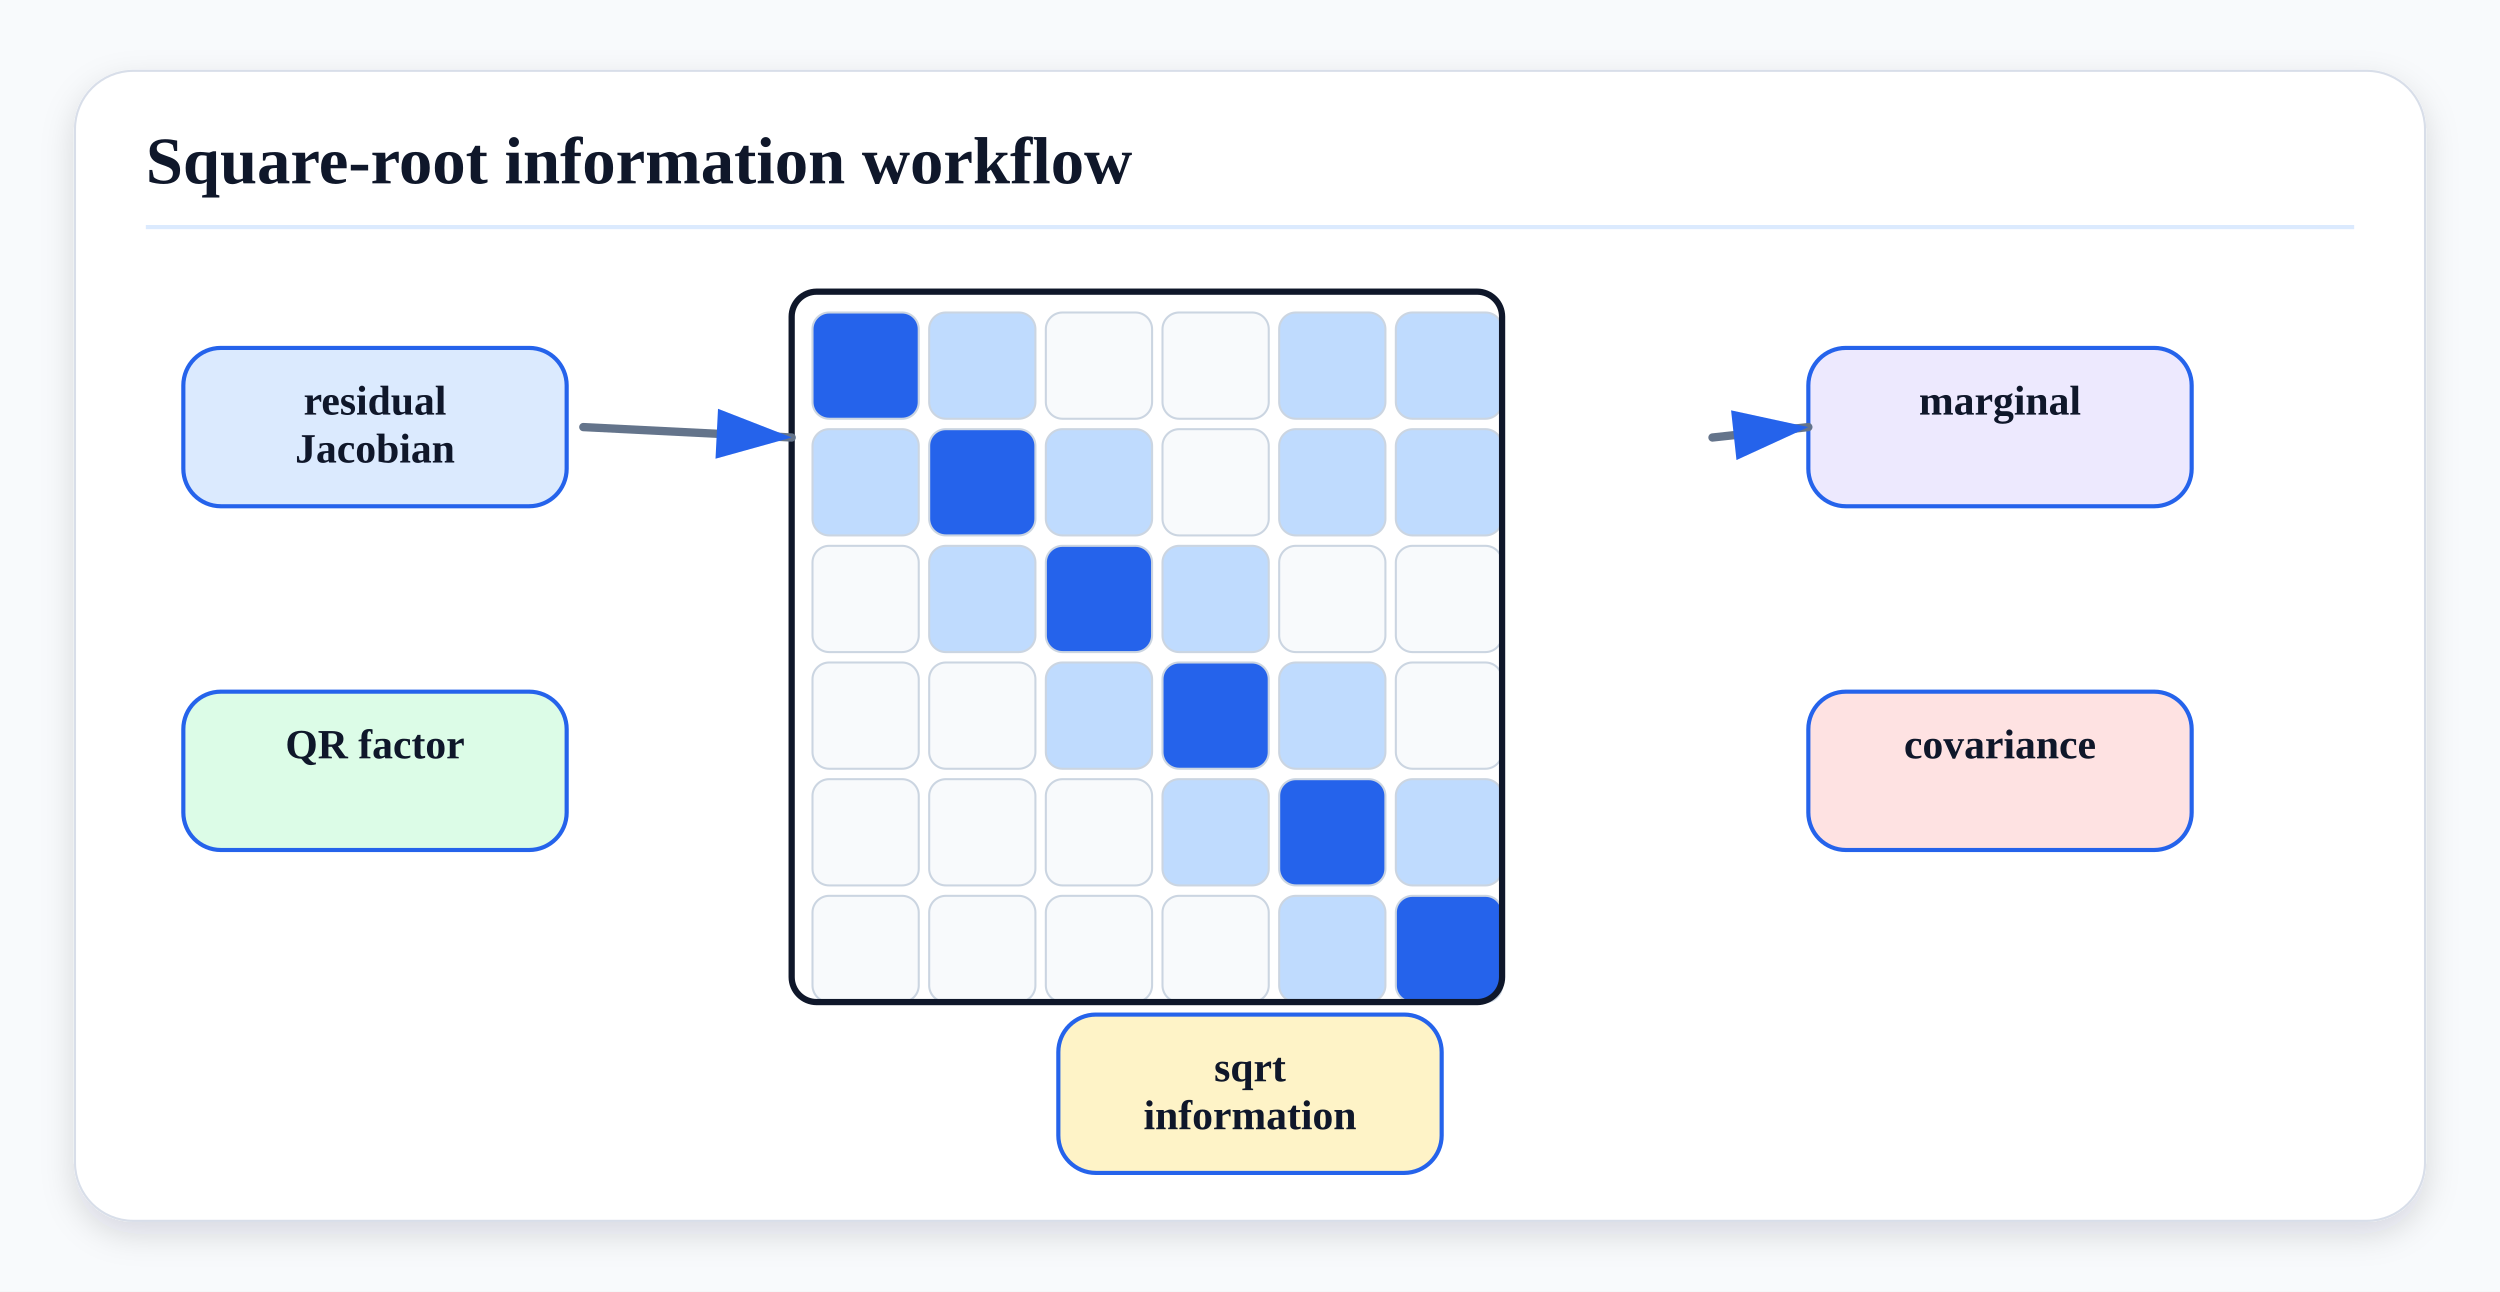
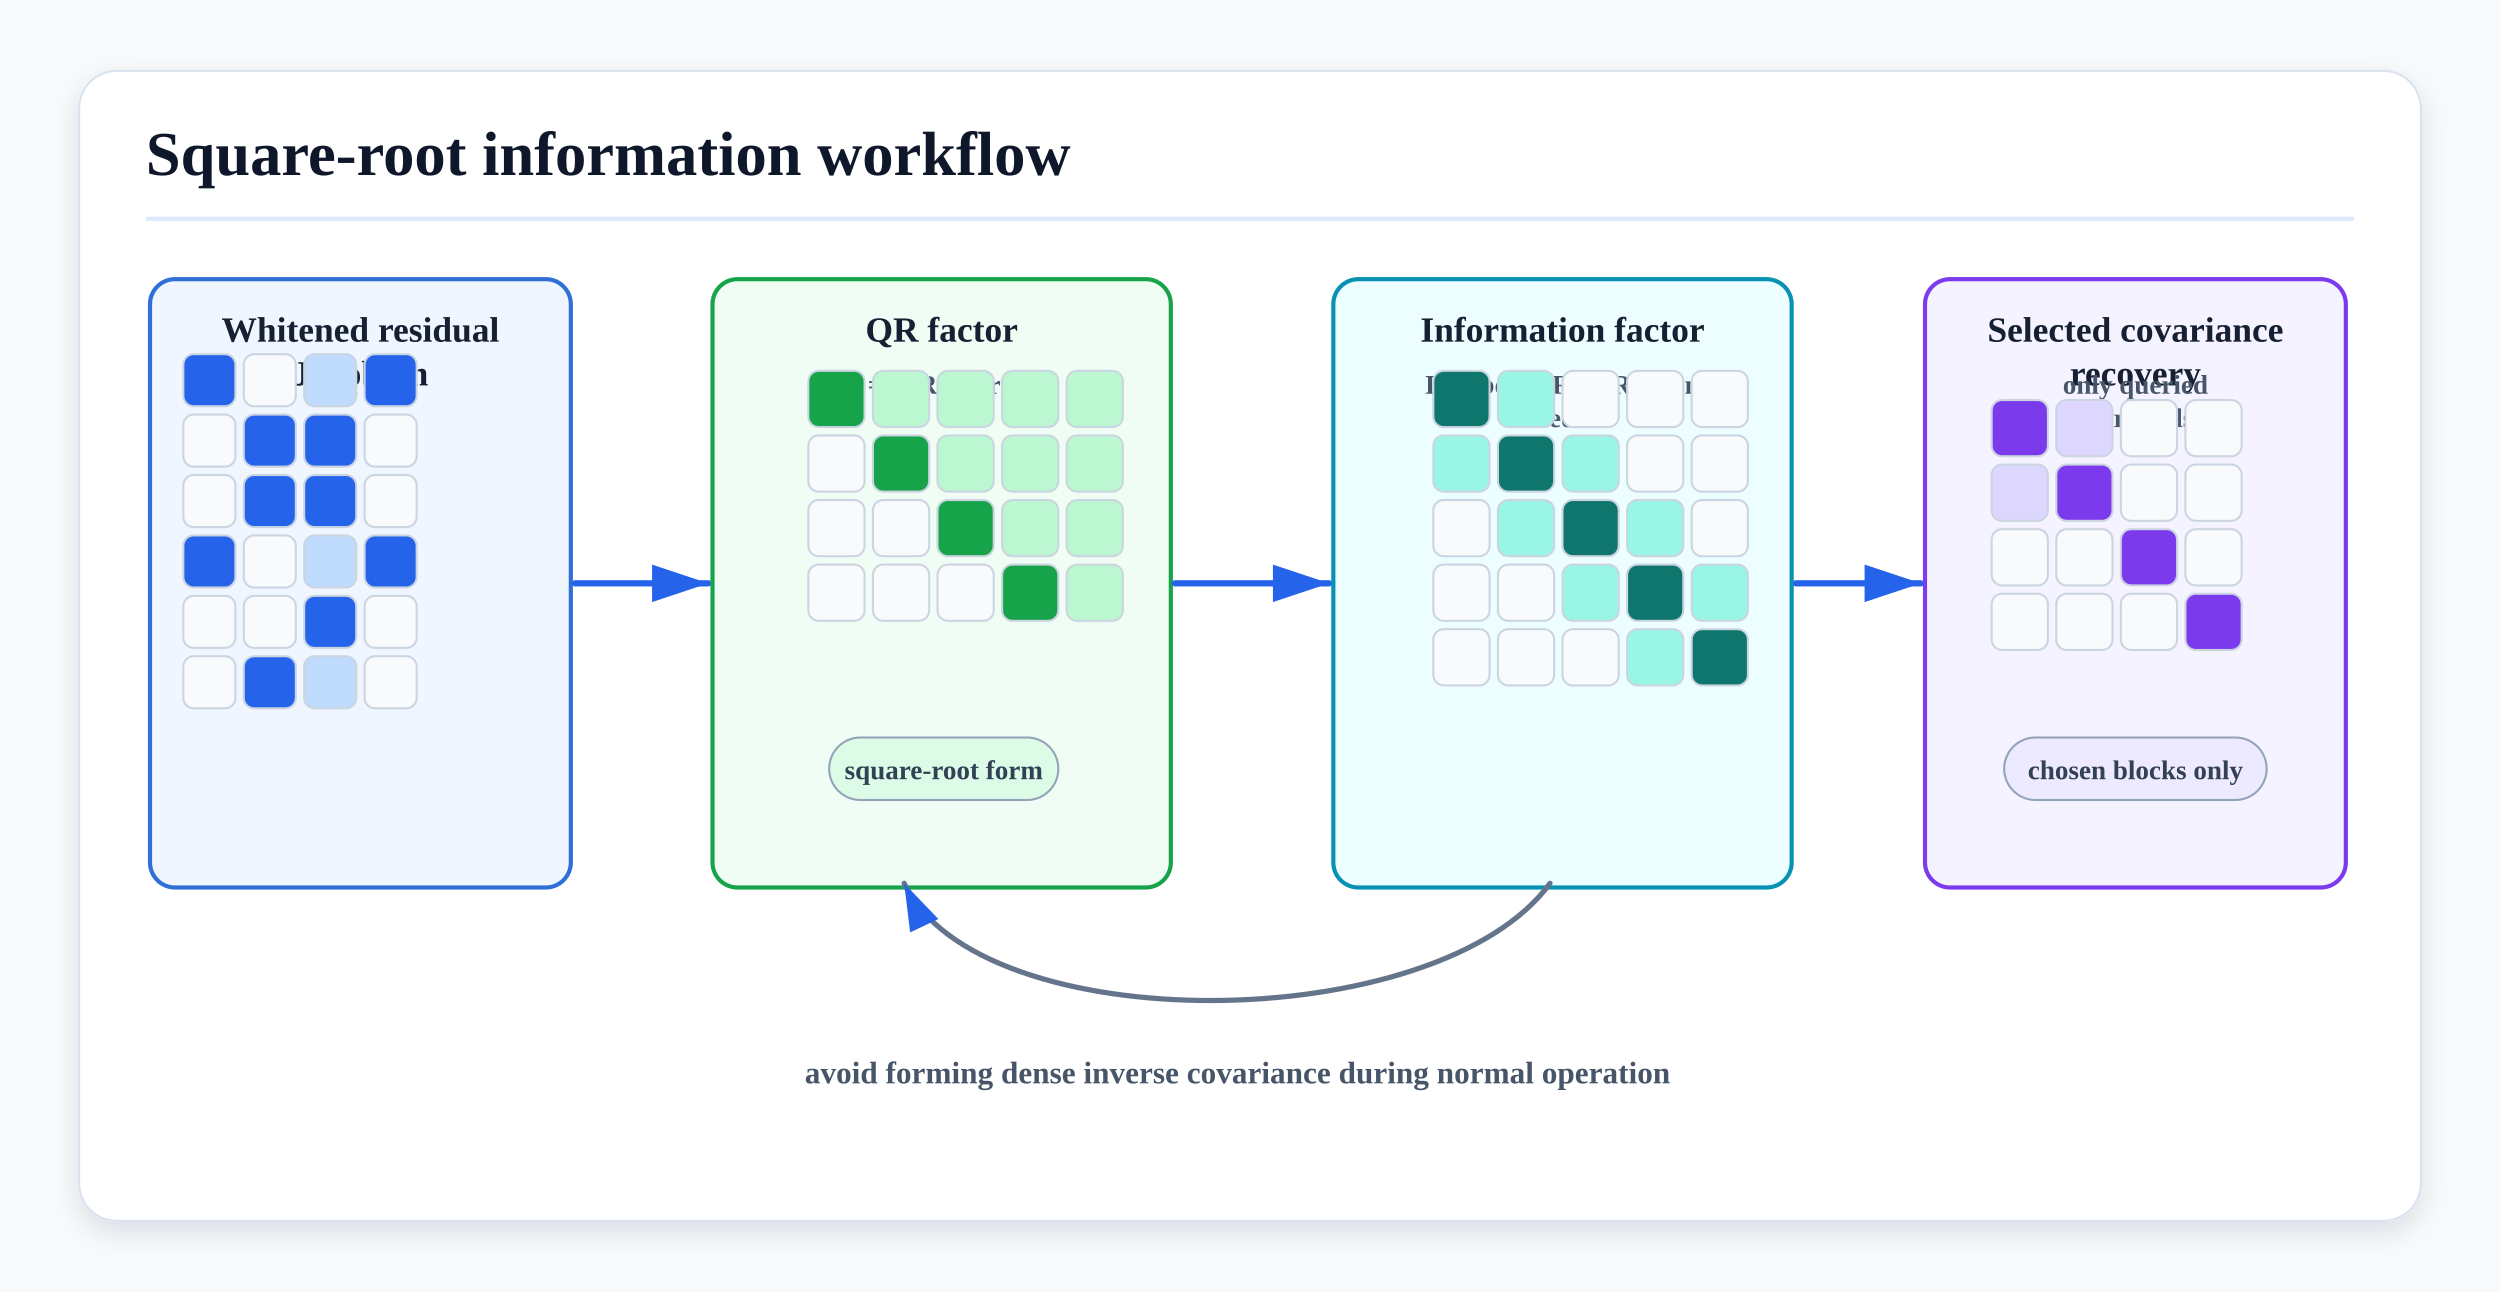
<svg xmlns="http://www.w3.org/2000/svg" width="1200" height="620" viewBox="0 0 1200 620" role="img" aria-labelledby="title desc">
  <defs>
    <marker id="arrow" markerWidth="12" markerHeight="12" refX="9" refY="3" orient="auto" markerUnits="strokeWidth">
      <path d="M0,0 L0,6 L9,3 z" fill="#2563eb" />
    </marker>
+     <pattern id="fineGrid" width="24" height="24" patternUnits="userSpaceOnUse">
+       <path d="M24 0H0V24" fill="none" stroke="#e2e8f0" stroke-width="1" />
+     </pattern>
    <filter id="shadow" x="-10%" y="-10%" width="120%" height="120%">
-       <feDropShadow dx="0" dy="6" stdDeviation="8" flood-color="#0f172a" flood-opacity="0.14" />
+       <feDropShadow dx="0" dy="5" stdDeviation="7" flood-color="#0f172a" flood-opacity="0.12" />
    </filter>
  </defs>
  <rect width="1200" height="620" fill="#f8fafc" />
-   <rect x="36" y="34" width="1128" height="552" rx="28" fill="#ffffff" stroke="#d8dee9" filter="url(#shadow)" />
-   <text x="70" y="88" font-size="32" font-weight="800" fill="#0f172a">Square-root information workflow</text>
-   <rect x="70" y="108" width="1060" height="2" fill="#dbeafe" />
-   <rect x="390" y="150" width="51" height="51" rx="8" fill="#2563eb" stroke="#cbd5e1" />
-   <rect x="446" y="150" width="51" height="51" rx="8" fill="#bfdbfe" stroke="#cbd5e1" />
-   <rect x="502" y="150" width="51" height="51" rx="8" fill="#f8fafc" stroke="#cbd5e1" />
-   <rect x="558" y="150" width="51" height="51" rx="8" fill="#f8fafc" stroke="#cbd5e1" />
-   <rect x="614" y="150" width="51" height="51" rx="8" fill="#bfdbfe" stroke="#cbd5e1" />
-   <rect x="670" y="150" width="51" height="51" rx="8" fill="#bfdbfe" stroke="#cbd5e1" />
-   <rect x="390" y="206" width="51" height="51" rx="8" fill="#bfdbfe" stroke="#cbd5e1" />
-   <rect x="446" y="206" width="51" height="51" rx="8" fill="#2563eb" stroke="#cbd5e1" />
-   <rect x="502" y="206" width="51" height="51" rx="8" fill="#bfdbfe" stroke="#cbd5e1" />
-   <rect x="558" y="206" width="51" height="51" rx="8" fill="#f8fafc" stroke="#cbd5e1" />
-   <rect x="614" y="206" width="51" height="51" rx="8" fill="#bfdbfe" stroke="#cbd5e1" />
-   <rect x="670" y="206" width="51" height="51" rx="8" fill="#bfdbfe" stroke="#cbd5e1" />
-   <rect x="390" y="262" width="51" height="51" rx="8" fill="#f8fafc" stroke="#cbd5e1" />
-   <rect x="446" y="262" width="51" height="51" rx="8" fill="#bfdbfe" stroke="#cbd5e1" />
-   <rect x="502" y="262" width="51" height="51" rx="8" fill="#2563eb" stroke="#cbd5e1" />
-   <rect x="558" y="262" width="51" height="51" rx="8" fill="#bfdbfe" stroke="#cbd5e1" />
-   <rect x="614" y="262" width="51" height="51" rx="8" fill="#f8fafc" stroke="#cbd5e1" />
-   <rect x="670" y="262" width="51" height="51" rx="8" fill="#f8fafc" stroke="#cbd5e1" />
-   <rect x="390" y="318" width="51" height="51" rx="8" fill="#f8fafc" stroke="#cbd5e1" />
-   <rect x="446" y="318" width="51" height="51" rx="8" fill="#f8fafc" stroke="#cbd5e1" />
-   <rect x="502" y="318" width="51" height="51" rx="8" fill="#bfdbfe" stroke="#cbd5e1" />
-   <rect x="558" y="318" width="51" height="51" rx="8" fill="#2563eb" stroke="#cbd5e1" />
-   <rect x="614" y="318" width="51" height="51" rx="8" fill="#bfdbfe" stroke="#cbd5e1" />
-   <rect x="670" y="318" width="51" height="51" rx="8" fill="#f8fafc" stroke="#cbd5e1" />
-   <rect x="390" y="374" width="51" height="51" rx="8" fill="#f8fafc" stroke="#cbd5e1" />
-   <rect x="446" y="374" width="51" height="51" rx="8" fill="#f8fafc" stroke="#cbd5e1" />
-   <rect x="502" y="374" width="51" height="51" rx="8" fill="#f8fafc" stroke="#cbd5e1" />
-   <rect x="558" y="374" width="51" height="51" rx="8" fill="#bfdbfe" stroke="#cbd5e1" />
-   <rect x="614" y="374" width="51" height="51" rx="8" fill="#2563eb" stroke="#cbd5e1" />
-   <rect x="670" y="374" width="51" height="51" rx="8" fill="#bfdbfe" stroke="#cbd5e1" />
-   <rect x="390" y="430" width="51" height="51" rx="8" fill="#f8fafc" stroke="#cbd5e1" />
-   <rect x="446" y="430" width="51" height="51" rx="8" fill="#f8fafc" stroke="#cbd5e1" />
-   <rect x="502" y="430" width="51" height="51" rx="8" fill="#f8fafc" stroke="#cbd5e1" />
-   <rect x="558" y="430" width="51" height="51" rx="8" fill="#f8fafc" stroke="#cbd5e1" />
-   <rect x="614" y="430" width="51" height="51" rx="8" fill="#bfdbfe" stroke="#cbd5e1" />
-   <rect x="670" y="430" width="51" height="51" rx="8" fill="#2563eb" stroke="#cbd5e1" />
-   <rect x="380" y="140" width="341" height="341" rx="12" fill="none" stroke="#0f172a" stroke-width="3" />
-   <rect x="88" y="167" width="184" height="76" rx="18" fill="#dbeafe" stroke="#2563eb" stroke-width="2" />
-   <text x="180" y="199" text-anchor="middle" font-size="20" font-weight="700" fill="#0f172a">residual</text>
-   <text x="180" y="222" text-anchor="middle" font-size="20" font-weight="700" fill="#0f172a">Jacobian</text>
-   <rect x="88" y="332" width="184" height="76" rx="18" fill="#dcfce7" stroke="#2563eb" stroke-width="2" />
-   <text x="180" y="364" text-anchor="middle" font-size="20" font-weight="700" fill="#0f172a">QR factor</text>
-   <rect x="508" y="487" width="184" height="76" rx="18" fill="#fef3c7" stroke="#2563eb" stroke-width="2" />
-   <text x="600" y="519" text-anchor="middle" font-size="20" font-weight="700" fill="#0f172a">sqrt</text>
-   <text x="600" y="542" text-anchor="middle" font-size="20" font-weight="700" fill="#0f172a">information</text>
-   <rect x="868" y="167" width="184" height="76" rx="18" fill="#ede9fe" stroke="#2563eb" stroke-width="2" />
-   <text x="960" y="199" text-anchor="middle" font-size="20" font-weight="700" fill="#0f172a">marginal</text>
-   <rect x="868" y="332" width="184" height="76" rx="18" fill="#fee2e2" stroke="#2563eb" stroke-width="2" />
-   <text x="960" y="364" text-anchor="middle" font-size="20" font-weight="700" fill="#0f172a">covariance</text>
-   <line x1="280" y1="205" x2="380" y2="210" stroke="#64748b" stroke-width="4" stroke-linecap="round" marker-end="url(#arrow)" />
-   <line x1="822" y1="210" x2="868" y2="205" stroke="#64748b" stroke-width="4" stroke-linecap="round" marker-end="url(#arrow)" />
+   <rect x="38" y="34" width="1124" height="552" rx="18" fill="#ffffff" stroke="#d9e2ef" filter="url(#shadow)" />
+   <text x="70" y="84" font-size="30" font-weight="800" fill="#0f172a">Square-root information workflow</text>
+   <rect x="70" y="104" width="1060" height="2" fill="#dbeafe" />
+   <rect x="72" y="134" width="202" height="292" rx="12" fill="#eff6ff" stroke="#2f6fd6" stroke-width="2" />
+   <text x="173" y="164" text-anchor="middle" font-size="17" font-weight="700" fill="#172033">Whitened residual</text>
+   <text x="173" y="185" text-anchor="middle" font-size="17" font-weight="700" fill="#172033">Jacobian</text>
+   <text x="173" y="189" text-anchor="middle" font-size="13" font-weight="600" fill="#475569">A x = b</text>
+   <rect x="88" y="170" width="25" height="25" rx="5" fill="#2563eb" stroke="#cbd5e1" />
+   <rect x="117" y="170" width="25" height="25" rx="5" fill="#f8fafc" stroke="#cbd5e1" />
+   <rect x="146" y="170" width="25" height="25" rx="5" fill="#bfdbfe" stroke="#cbd5e1" />
+   <rect x="175" y="170" width="25" height="25" rx="5" fill="#2563eb" stroke="#cbd5e1" />
+   <rect x="88" y="199" width="25" height="25" rx="5" fill="#f8fafc" stroke="#cbd5e1" />
+   <rect x="117" y="199" width="25" height="25" rx="5" fill="#2563eb" stroke="#cbd5e1" />
+   <rect x="146" y="199" width="25" height="25" rx="5" fill="#2563eb" stroke="#cbd5e1" />
+   <rect x="175" y="199" width="25" height="25" rx="5" fill="#f8fafc" stroke="#cbd5e1" />
+   <rect x="88" y="228" width="25" height="25" rx="5" fill="#f8fafc" stroke="#cbd5e1" />
+   <rect x="117" y="228" width="25" height="25" rx="5" fill="#2563eb" stroke="#cbd5e1" />
+   <rect x="146" y="228" width="25" height="25" rx="5" fill="#2563eb" stroke="#cbd5e1" />
+   <rect x="175" y="228" width="25" height="25" rx="5" fill="#f8fafc" stroke="#cbd5e1" />
+   <rect x="88" y="257" width="25" height="25" rx="5" fill="#2563eb" stroke="#cbd5e1" />
+   <rect x="117" y="257" width="25" height="25" rx="5" fill="#f8fafc" stroke="#cbd5e1" />
+   <rect x="146" y="257" width="25" height="25" rx="5" fill="#bfdbfe" stroke="#cbd5e1" />
+   <rect x="175" y="257" width="25" height="25" rx="5" fill="#2563eb" stroke="#cbd5e1" />
+   <rect x="88" y="286" width="25" height="25" rx="5" fill="#f8fafc" stroke="#cbd5e1" />
+   <rect x="117" y="286" width="25" height="25" rx="5" fill="#f8fafc" stroke="#cbd5e1" />
+   <rect x="146" y="286" width="25" height="25" rx="5" fill="#2563eb" stroke="#cbd5e1" />
+   <rect x="175" y="286" width="25" height="25" rx="5" fill="#f8fafc" stroke="#cbd5e1" />
+   <rect x="88" y="315" width="25" height="25" rx="5" fill="#f8fafc" stroke="#cbd5e1" />
+   <rect x="117" y="315" width="25" height="25" rx="5" fill="#2563eb" stroke="#cbd5e1" />
+   <rect x="146" y="315" width="25" height="25" rx="5" fill="#bfdbfe" stroke="#cbd5e1" />
+   <rect x="175" y="315" width="25" height="25" rx="5" fill="#f8fafc" stroke="#cbd5e1" />
+   <line x1="276" y1="280" x2="340" y2="280" stroke="#2563eb" stroke-width="3" stroke-linecap="round" marker-end="url(#arrow)" />
+   <rect x="342" y="134" width="220" height="292" rx="12" fill="#f0fdf4" stroke="#16a34a" stroke-width="2" />
+   <text x="452" y="164" text-anchor="middle" font-size="17" font-weight="700" fill="#172033">QR factor</text>
+   <text x="452" y="189" text-anchor="middle" font-size="13" font-weight="600" fill="#475569">A = Q R, carry R</text>
+   <rect x="388" y="178" width="27" height="27" rx="5" fill="#16a34a" stroke="#cbd5e1" />
+   <rect x="419" y="178" width="27" height="27" rx="5" fill="#bbf7d0" stroke="#cbd5e1" />
+   <rect x="450" y="178" width="27" height="27" rx="5" fill="#bbf7d0" stroke="#cbd5e1" />
+   <rect x="481" y="178" width="27" height="27" rx="5" fill="#bbf7d0" stroke="#cbd5e1" />
+   <rect x="512" y="178" width="27" height="27" rx="5" fill="#bbf7d0" stroke="#cbd5e1" />
+   <rect x="388" y="209" width="27" height="27" rx="5" fill="#f8fafc" stroke="#cbd5e1" />
+   <rect x="419" y="209" width="27" height="27" rx="5" fill="#16a34a" stroke="#cbd5e1" />
+   <rect x="450" y="209" width="27" height="27" rx="5" fill="#bbf7d0" stroke="#cbd5e1" />
+   <rect x="481" y="209" width="27" height="27" rx="5" fill="#bbf7d0" stroke="#cbd5e1" />
+   <rect x="512" y="209" width="27" height="27" rx="5" fill="#bbf7d0" stroke="#cbd5e1" />
+   <rect x="388" y="240" width="27" height="27" rx="5" fill="#f8fafc" stroke="#cbd5e1" />
+   <rect x="419" y="240" width="27" height="27" rx="5" fill="#f8fafc" stroke="#cbd5e1" />
+   <rect x="450" y="240" width="27" height="27" rx="5" fill="#16a34a" stroke="#cbd5e1" />
+   <rect x="481" y="240" width="27" height="27" rx="5" fill="#bbf7d0" stroke="#cbd5e1" />
+   <rect x="512" y="240" width="27" height="27" rx="5" fill="#bbf7d0" stroke="#cbd5e1" />
+   <rect x="388" y="271" width="27" height="27" rx="5" fill="#f8fafc" stroke="#cbd5e1" />
+   <rect x="419" y="271" width="27" height="27" rx="5" fill="#f8fafc" stroke="#cbd5e1" />
+   <rect x="450" y="271" width="27" height="27" rx="5" fill="#f8fafc" stroke="#cbd5e1" />
+   <rect x="481" y="271" width="27" height="27" rx="5" fill="#16a34a" stroke="#cbd5e1" />
+   <rect x="512" y="271" width="27" height="27" rx="5" fill="#bbf7d0" stroke="#cbd5e1" />
+   <rect x="398" y="354" width="110" height="30" rx="15" fill="#dcfce7" stroke="#94a3b8" />
+   <text x="453" y="374" text-anchor="middle" font-size="13" font-weight="700" fill="#334155">square-root form</text>
+   <line x1="564" y1="280" x2="638" y2="280" stroke="#2563eb" stroke-width="3" stroke-linecap="round" marker-end="url(#arrow)" />
+   <rect x="640" y="134" width="220" height="292" rx="12" fill="#ecfeff" stroke="#0891b2" stroke-width="2" />
+   <text x="750" y="164" text-anchor="middle" font-size="17" font-weight="700" fill="#172033">Information factor</text>
+   <text x="750" y="189" text-anchor="middle" font-size="13" font-weight="600" fill="#475569">Lambda = R^T R when</text>
+   <text x="750" y="205" text-anchor="middle" font-size="13" font-weight="600" fill="#475569">needed</text>
+   <rect x="688" y="178" width="27" height="27" rx="5" fill="#0f766e" stroke="#cbd5e1" />
+   <rect x="719" y="178" width="27" height="27" rx="5" fill="#99f6e4" stroke="#cbd5e1" />
+   <rect x="750" y="178" width="27" height="27" rx="5" fill="#f8fafc" stroke="#cbd5e1" />
+   <rect x="781" y="178" width="27" height="27" rx="5" fill="#f8fafc" stroke="#cbd5e1" />
+   <rect x="812" y="178" width="27" height="27" rx="5" fill="#f8fafc" stroke="#cbd5e1" />
+   <rect x="688" y="209" width="27" height="27" rx="5" fill="#99f6e4" stroke="#cbd5e1" />
+   <rect x="719" y="209" width="27" height="27" rx="5" fill="#0f766e" stroke="#cbd5e1" />
+   <rect x="750" y="209" width="27" height="27" rx="5" fill="#99f6e4" stroke="#cbd5e1" />
+   <rect x="781" y="209" width="27" height="27" rx="5" fill="#f8fafc" stroke="#cbd5e1" />
+   <rect x="812" y="209" width="27" height="27" rx="5" fill="#f8fafc" stroke="#cbd5e1" />
+   <rect x="688" y="240" width="27" height="27" rx="5" fill="#f8fafc" stroke="#cbd5e1" />
+   <rect x="719" y="240" width="27" height="27" rx="5" fill="#99f6e4" stroke="#cbd5e1" />
+   <rect x="750" y="240" width="27" height="27" rx="5" fill="#0f766e" stroke="#cbd5e1" />
+   <rect x="781" y="240" width="27" height="27" rx="5" fill="#99f6e4" stroke="#cbd5e1" />
+   <rect x="812" y="240" width="27" height="27" rx="5" fill="#f8fafc" stroke="#cbd5e1" />
+   <rect x="688" y="271" width="27" height="27" rx="5" fill="#f8fafc" stroke="#cbd5e1" />
+   <rect x="719" y="271" width="27" height="27" rx="5" fill="#f8fafc" stroke="#cbd5e1" />
+   <rect x="750" y="271" width="27" height="27" rx="5" fill="#99f6e4" stroke="#cbd5e1" />
+   <rect x="781" y="271" width="27" height="27" rx="5" fill="#0f766e" stroke="#cbd5e1" />
+   <rect x="812" y="271" width="27" height="27" rx="5" fill="#99f6e4" stroke="#cbd5e1" />
+   <rect x="688" y="302" width="27" height="27" rx="5" fill="#f8fafc" stroke="#cbd5e1" />
+   <rect x="719" y="302" width="27" height="27" rx="5" fill="#f8fafc" stroke="#cbd5e1" />
+   <rect x="750" y="302" width="27" height="27" rx="5" fill="#f8fafc" stroke="#cbd5e1" />
+   <rect x="781" y="302" width="27" height="27" rx="5" fill="#99f6e4" stroke="#cbd5e1" />
+   <rect x="812" y="302" width="27" height="27" rx="5" fill="#0f766e" stroke="#cbd5e1" />
+   <line x1="862" y1="280" x2="922" y2="280" stroke="#2563eb" stroke-width="3" stroke-linecap="round" marker-end="url(#arrow)" />
+   <rect x="924" y="134" width="202" height="292" rx="12" fill="#f5f3ff" stroke="#7c3aed" stroke-width="2" />
+   <text x="1025" y="164" text-anchor="middle" font-size="17" font-weight="700" fill="#172033">Selected covariance</text>
+   <text x="1025" y="185" text-anchor="middle" font-size="17" font-weight="700" fill="#172033">recovery</text>
+   <text x="1025" y="189" text-anchor="middle" font-size="13" font-weight="600" fill="#475569">only queried</text>
+   <text x="1025" y="205" text-anchor="middle" font-size="13" font-weight="600" fill="#475569">marginals</text>
+   <rect x="956" y="192" width="27" height="27" rx="5" fill="#7c3aed" stroke="#cbd5e1" />
+   <rect x="987" y="192" width="27" height="27" rx="5" fill="#ddd6fe" stroke="#cbd5e1" />
+   <rect x="1018" y="192" width="27" height="27" rx="5" fill="#f8fafc" stroke="#cbd5e1" />
+   <rect x="1049" y="192" width="27" height="27" rx="5" fill="#f8fafc" stroke="#cbd5e1" />
+   <rect x="956" y="223" width="27" height="27" rx="5" fill="#ddd6fe" stroke="#cbd5e1" />
+   <rect x="987" y="223" width="27" height="27" rx="5" fill="#7c3aed" stroke="#cbd5e1" />
+   <rect x="1018" y="223" width="27" height="27" rx="5" fill="#f8fafc" stroke="#cbd5e1" />
+   <rect x="1049" y="223" width="27" height="27" rx="5" fill="#f8fafc" stroke="#cbd5e1" />
+   <rect x="956" y="254" width="27" height="27" rx="5" fill="#f8fafc" stroke="#cbd5e1" />
+   <rect x="987" y="254" width="27" height="27" rx="5" fill="#f8fafc" stroke="#cbd5e1" />
+   <rect x="1018" y="254" width="27" height="27" rx="5" fill="#7c3aed" stroke="#cbd5e1" />
+   <rect x="1049" y="254" width="27" height="27" rx="5" fill="#f8fafc" stroke="#cbd5e1" />
+   <rect x="956" y="285" width="27" height="27" rx="5" fill="#f8fafc" stroke="#cbd5e1" />
+   <rect x="987" y="285" width="27" height="27" rx="5" fill="#f8fafc" stroke="#cbd5e1" />
+   <rect x="1018" y="285" width="27" height="27" rx="5" fill="#f8fafc" stroke="#cbd5e1" />
+   <rect x="1049" y="285" width="27" height="27" rx="5" fill="#7c3aed" stroke="#cbd5e1" />
+   <rect x="962" y="354" width="126" height="30" rx="15" fill="#ede9fe" stroke="#94a3b8" />
+   <text x="1025" y="374" text-anchor="middle" font-size="13" font-weight="700" fill="#334155">chosen blocks only</text>
+   <path d="M744 424 C690 498 470 500 434 424" fill="none" stroke="#64748b" stroke-width="2.5" stroke-linecap="round" stroke-linejoin="round" marker-end="url(#arrow)" />
+   <text x="594" y="520" text-anchor="middle" font-size="15" font-weight="600" fill="#475569">avoid forming dense inverse covariance during normal operation</text>
</svg>
